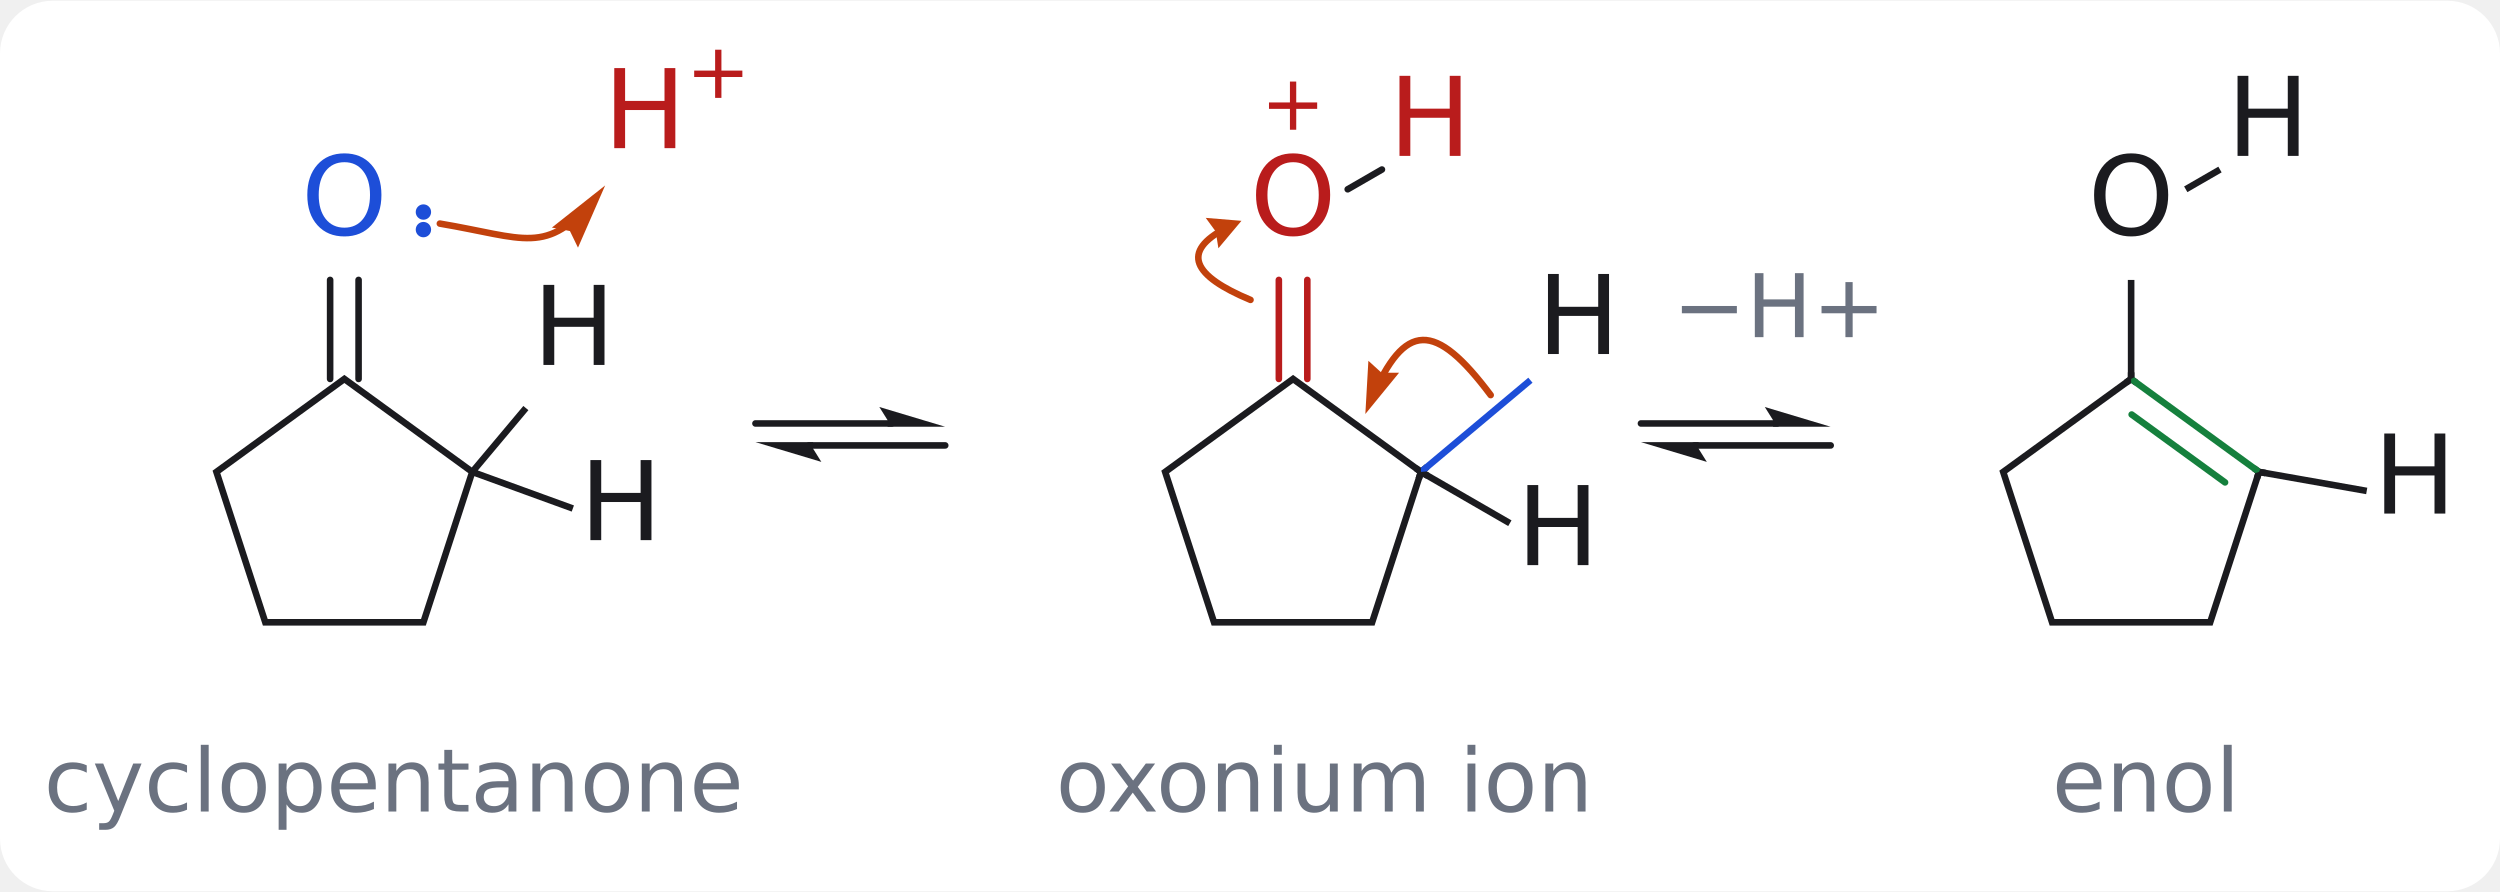
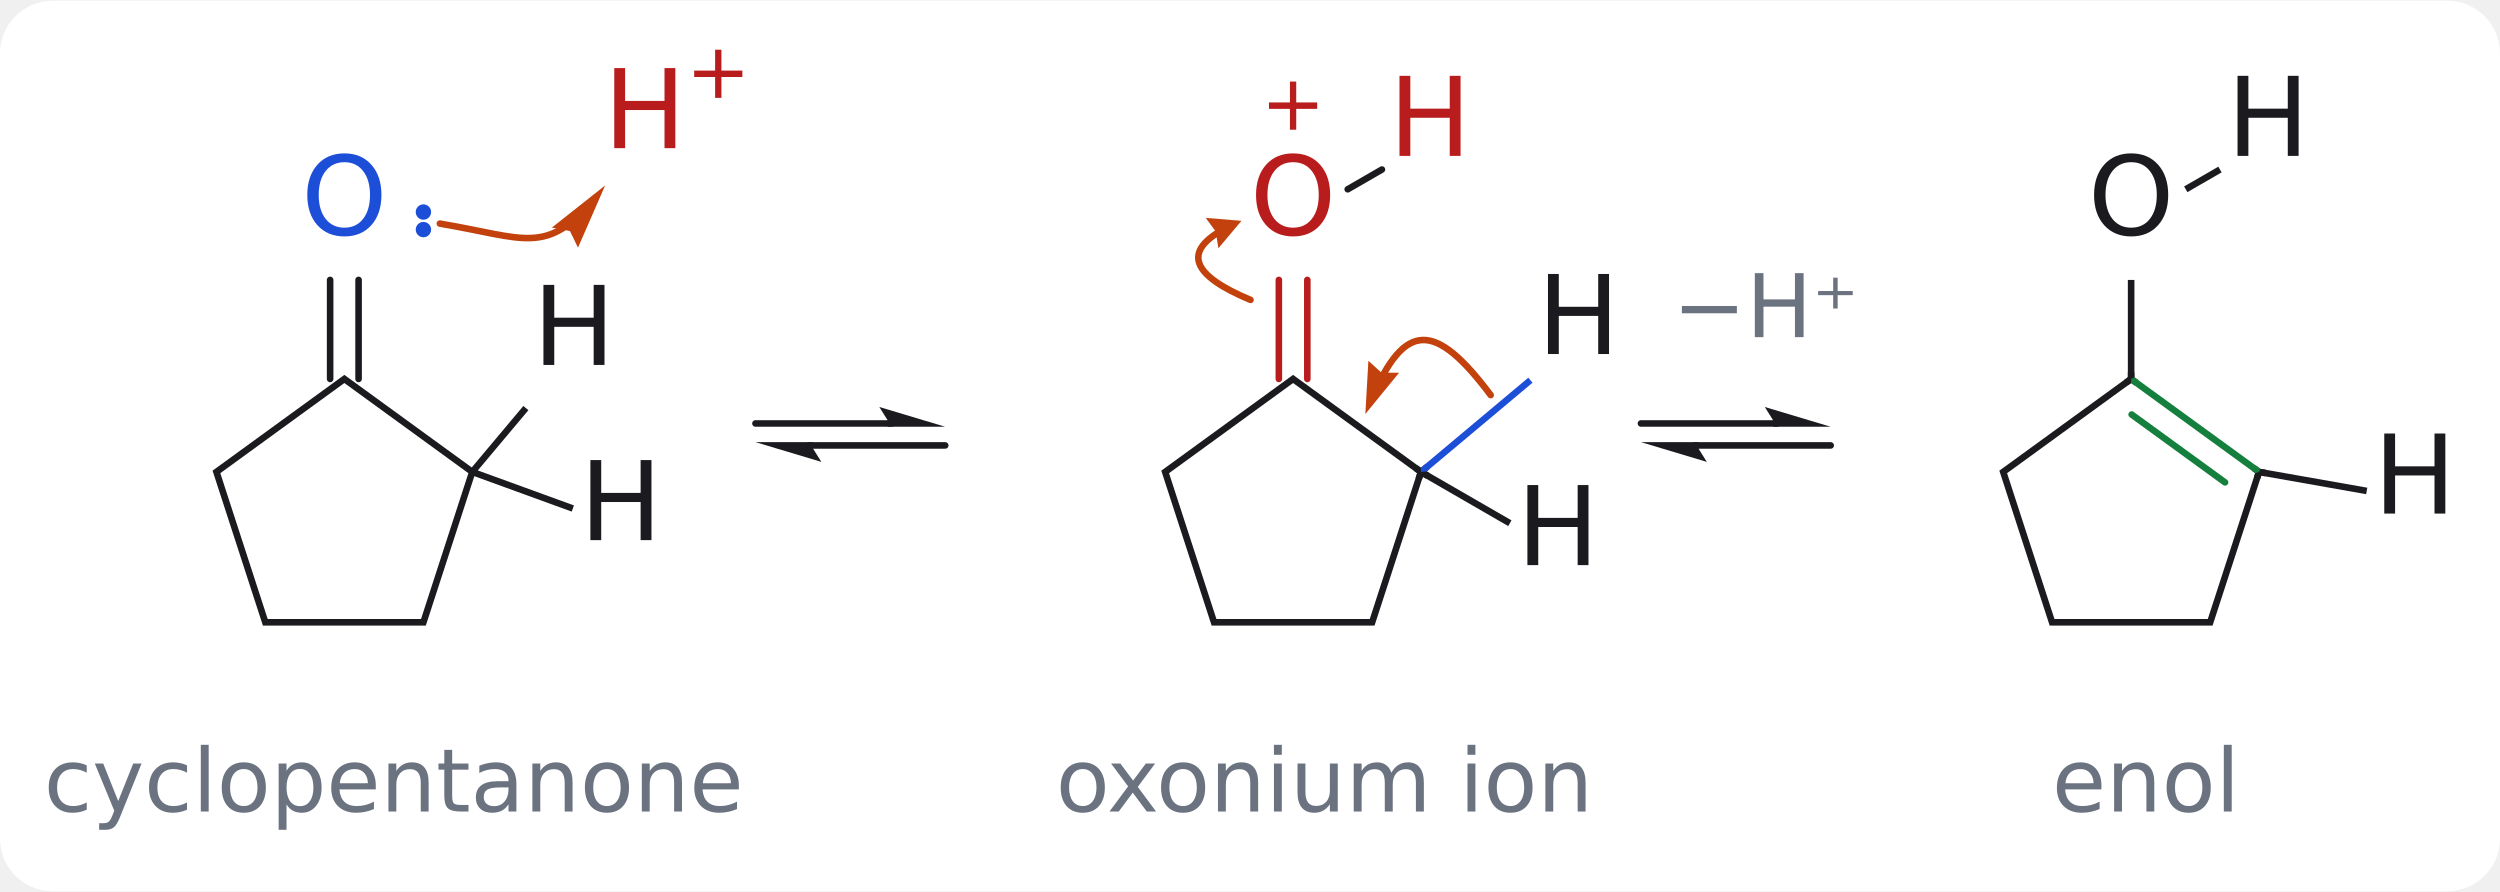
<svg xmlns="http://www.w3.org/2000/svg" viewBox="-91.467 -102.6 664.047 236.534" width="412" height="147">
  <style>.c-ink.fill{fill:#1b1b1f}.c-ink.stroke{stroke:#1b1b1f}.c-arrow.fill{fill:#c2410c}.c-arrow.stroke{stroke:#c2410c}.c-nu.fill{fill:#1d4ed8}.c-nu.stroke{stroke:#1d4ed8}.c-el.fill{fill:#b91c1c}.c-el.stroke{stroke:#b91c1c}.c-good.fill{fill:#15803d}.c-good.stroke{stroke:#15803d}.c-muted.fill{fill:#6b7280}.c-muted.stroke{stroke:#6b7280}.card{fill:#ffffff}@media (prefers-color-scheme: dark){.c-ink.fill{fill:#e6e6ea}.c-ink.stroke{stroke:#e6e6ea}.c-arrow.fill{fill:#ff9f5a}.c-arrow.stroke{stroke:#ff9f5a}.c-nu.fill{fill:#8ab4ff}.c-nu.stroke{stroke:#8ab4ff}.c-el.fill{fill:#ff8a8a}.c-el.stroke{stroke:#ff8a8a}.c-good.fill{fill:#6ee7a0}.c-good.stroke{stroke:#6ee7a0}.c-muted.fill{fill:#9ca3af}.c-muted.stroke{stroke:#9ca3af}.card{fill:#1e1e1e}}</style>
  <rect class="card" x="-91.467" y="-102.600" width="664.047" height="236.534" rx="14" />
  <line class="c-ink stroke" x1="-3.78" y1="-2.142" x2="-3.78" y2="-28.445" stroke-width="1.75" stroke-linecap="round" />
  <line class="c-ink stroke" x1="3.78" y1="-2.142" x2="3.78" y2="-28.445" stroke-width="1.75" stroke-linecap="round" />
  <path class="c-el stroke" d="M248.22 -2.142 L248.22 -28.445 " fill="none" stroke-width="1.75" stroke-linecap="round" stroke-linejoin="round" />
  <path class="c-el stroke" d="M255.78 -2.142 L255.78 -28.445 " fill="none" stroke-width="1.75" stroke-linecap="round" stroke-linejoin="round" />
  <line class="c-ink stroke" x1="266.508" y1="-52.518" x2="275.602" y2="-57.769" stroke-width="1.75" stroke-linecap="round" />
  <path class="c-good stroke" d="M474.742 7.307 L499.547 25.336 " fill="none" stroke-width="1.75" stroke-linecap="round" stroke-linejoin="round" />
  <path class="c-ink fill stroke" d="M285.94 21.444 L285.077 20.817 L284.048 22.233 L284.949 22.888 L285.978 22.554 Z M284.949 22.888 L284.541 24.143 L286.206 24.684 L286.476 23.852 L285.978 22.554 Z M287.498 22.421 L288.169 21.859 L287.044 20.518 L285.94 21.444 L285.978 22.554 Z M286.476 23.852 L287.381 24.374 L288.256 22.859 L287.498 22.421 L285.978 22.554 Z " stroke-width="0" stroke-linecap="round" stroke-linejoin="round" />
  <path class="c-ink fill stroke" d="M474.6 -1.06 L475.501 -0.405 L476.53 -1.821 L475.475 -2.588 L474.6 -2.142 Z M473.725 -2.588 L472.67 -1.821 L473.699 -0.405 L474.6 -1.06 L474.6 -2.142 Z M475.475 -2.588 L475.475 -3.892 L473.725 -3.892 L473.725 -2.588 L474.6 -2.142 Z " stroke-width="0" stroke-linecap="round" stroke-linejoin="round" />
  <path class="c-ink fill stroke" d="M508.929 21.727 L507.677 20.817 L506.648 22.233 L507.549 22.888 L508.578 22.554 Z M507.549 22.888 L507.205 23.948 L508.869 24.489 L509.175 23.548 L508.578 22.554 Z M509.175 23.548 L510.149 23.72 L510.454 21.997 L508.929 21.727 L508.578 22.554 Z " stroke-width="0" stroke-linecap="round" stroke-linejoin="round" />
  <path class="c-ink fill stroke" d="M0 -1.06 L32.949 22.888 L33.978 22.554 L33.832 21.366 L0 -3.224 Z M32.949 22.888 L20.364 61.621 L21.636 63.371 L34.53 23.686 L33.978 22.554 Z M20.364 61.621 L-20.364 61.621 L-21.636 63.371 L21.636 63.371 Z M-20.364 61.621 L-32.949 22.888 L-35.007 22.22 L-21.636 63.371 Z M-32.949 22.888 L0 -1.06 L0 -3.224 L-35.007 22.22 Z M35.452 22.159 L48.884 6.157 L47.544 5.032 L33.832 21.366 L33.978 22.554 Z M34.53 23.686 L60.389 33.094 L60.987 31.45 L35.452 22.159 L33.978 22.554 Z M252 -1.06 L284.949 22.888 L285.978 22.554 L285.94 21.444 L252 -3.224 Z M284.949 22.888 L272.364 61.621 L273.636 63.371 L286.476 23.852 L285.978 22.554 Z M272.364 61.621 L231.636 61.621 L230.364 63.371 L273.636 63.371 Z M231.636 61.621 L219.051 22.888 L216.993 22.22 L230.364 63.371 Z M219.051 22.888 L252 -1.06 L252 -3.224 L216.993 22.22 Z M286.476 23.852 L309.142 36.939 L310.017 35.423 L287.498 22.421 L285.978 22.554 Z M507.549 22.888 L494.964 61.621 L496.236 63.371 L509.175 23.548 L508.578 22.554 Z M494.964 61.621 L454.236 61.621 L452.964 63.371 L496.236 63.371 Z M454.236 61.621 L441.651 22.888 L439.593 22.22 L452.964 63.371 Z M441.651 22.888 L474.6 -1.06 L474.6 -2.142 L473.725 -2.588 L439.593 22.22 Z M475.475 -2.588 L475.475 -28.445 L473.725 -28.445 L473.725 -2.588 L474.6 -2.142 Z M489.545 -51.76 L498.639 -57.011 L497.764 -58.527 L488.67 -53.276 Z M509.175 23.548 L537.026 28.468 L537.33 26.744 L508.929 21.727 L508.578 22.554 Z " stroke-width="0" stroke-linecap="round" stroke-linejoin="round" />
  <path class="c-nu fill stroke" d="M287.498 22.421 L315.602 -1.14 L314.478 -2.481 L285.94 21.444 L285.978 22.554 Z " stroke-width="0" stroke-linecap="round" stroke-linejoin="round" />
  <path class="c-good fill stroke" d="M474.6 -1.06 L507.549 22.888 L508.578 22.554 L508.929 21.727 L475.475 -2.588 L474.6 -2.142 Z " stroke-width="0" stroke-linecap="round" stroke-linejoin="round" />
-   <text class="c-nu fill" xml:space="preserve" x="-11.479" y="-60.598" font-family="DejaVu Sans" font-size="29.167" font-weight="normal" font-style="normal" text-decoration="none" dominant-baseline="text-before-edge">O</text>
+   <text class="c-nu fill" xml:space="preserve" x="-11.479" y="-60.598" font-family="DejaVu Sans, Noto Sans CJK KR, Noto Sans CJK JP, sans-serif" font-size="29.167" font-weight="normal" font-style="normal" text-decoration="none" dominant-baseline="text-before-edge">O</text>
  <path class="c-nu fill stroke" d="M21 -42.975 C21.644 -42.975 22.167 -42.453 22.167 -41.809 C22.167 -41.164 21.644 -40.642 21 -40.642 C20.356 -40.642 19.833 -41.164 19.833 -41.809 C19.833 -42.453 20.356 -42.975 21 -42.975 Z " stroke-width="1.75" stroke-linecap="round" stroke-linejoin="round" />
  <path class="c-nu fill stroke" d="M21 -47.642 C21.644 -47.642 22.167 -47.12 22.167 -46.475 C22.167 -45.831 21.644 -45.309 21 -45.309 C20.356 -45.309 19.833 -45.831 19.833 -46.475 C19.833 -47.12 20.356 -47.642 21 -47.642 Z " stroke-width="1.75" stroke-linecap="round" stroke-linejoin="round" />
-   <text class="c-ink fill" xml:space="preserve" x="50.018" y="-26.06" font-family="DejaVu Sans" font-size="29.167" font-weight="normal" font-style="normal" text-decoration="none" dominant-baseline="text-before-edge">H</text>
-   <text class="c-ink fill" xml:space="preserve" x="62.492" y="20.476" font-family="DejaVu Sans" font-size="29.167" font-weight="normal" font-style="normal" text-decoration="none" dominant-baseline="text-before-edge">H</text>
-   <text class="c-el fill" xml:space="preserve" x="68.834" y="-83.642" font-family="DejaVu Sans" font-size="29.167" font-weight="normal" font-style="normal" text-decoration="none" dominant-baseline="text-before-edge">H</text>
-   <text class="c-el fill" xml:space="preserve" x="90.766" y="-90.934" font-family="DejaVu Sans" font-size="20.417" font-weight="normal" font-style="normal" text-decoration="none" dominant-baseline="text-before-edge">+</text>
-   <text class="c-el fill" xml:space="preserve" x="240.521" y="-60.598" font-family="DejaVu Sans" font-size="29.167" font-weight="normal" font-style="normal" text-decoration="none" dominant-baseline="text-before-edge">O</text>
-   <text class="c-el fill" xml:space="preserve" x="243.447" y="-82.473" font-family="DejaVu Sans" font-size="20.417" font-weight="normal" font-style="normal" text-decoration="none" dominant-baseline="text-before-edge">+</text>
-   <text class="c-el fill" xml:space="preserve" x="277.406" y="-81.584" font-family="DejaVu Sans" font-size="29.167" font-weight="normal" font-style="normal" text-decoration="none" dominant-baseline="text-before-edge">H</text>
-   <text class="c-ink fill" xml:space="preserve" x="316.844" y="-28.958" font-family="DejaVu Sans" font-size="29.167" font-weight="normal" font-style="normal" text-decoration="none" dominant-baseline="text-before-edge">H</text>
-   <text class="c-ink fill" xml:space="preserve" x="311.384" y="27.112" font-family="DejaVu Sans" font-size="29.167" font-weight="normal" font-style="normal" text-decoration="none" dominant-baseline="text-before-edge">H</text>
-   <text class="c-ink fill" xml:space="preserve" x="463.121" y="-60.598" font-family="DejaVu Sans" font-size="29.167" font-weight="normal" font-style="normal" text-decoration="none" dominant-baseline="text-before-edge">O</text>
-   <text class="c-ink fill" xml:space="preserve" x="500.006" y="-81.584" font-family="DejaVu Sans" font-size="29.167" font-weight="normal" font-style="normal" text-decoration="none" dominant-baseline="text-before-edge">H</text>
-   <text class="c-ink fill" xml:space="preserve" x="538.982" y="13.42" font-family="DejaVu Sans" font-size="29.167" font-weight="normal" font-style="normal" text-decoration="none" dominant-baseline="text-before-edge">H</text>
+   <text class="c-ink fill" xml:space="preserve" x="50.018" y="-26.06" font-family="DejaVu Sans, Noto Sans CJK KR, Noto Sans CJK JP, sans-serif" font-size="29.167" font-weight="normal" font-style="normal" text-decoration="none" dominant-baseline="text-before-edge">H</text>
+   <text class="c-ink fill" xml:space="preserve" x="62.492" y="20.476" font-family="DejaVu Sans, Noto Sans CJK KR, Noto Sans CJK JP, sans-serif" font-size="29.167" font-weight="normal" font-style="normal" text-decoration="none" dominant-baseline="text-before-edge">H</text>
+   <text class="c-el fill" xml:space="preserve" x="68.834" y="-83.642" font-family="DejaVu Sans, Noto Sans CJK KR, Noto Sans CJK JP, sans-serif" font-size="29.167" font-weight="normal" font-style="normal" text-decoration="none" dominant-baseline="text-before-edge">H</text>
+   <text class="c-el fill" xml:space="preserve" x="90.766" y="-90.934" font-family="DejaVu Sans, Noto Sans CJK KR, Noto Sans CJK JP, sans-serif" font-size="20.417" font-weight="normal" font-style="normal" text-decoration="none" dominant-baseline="text-before-edge">+</text>
+   <text class="c-el fill" xml:space="preserve" x="240.521" y="-60.598" font-family="DejaVu Sans, Noto Sans CJK KR, Noto Sans CJK JP, sans-serif" font-size="29.167" font-weight="normal" font-style="normal" text-decoration="none" dominant-baseline="text-before-edge">O</text>
+   <text class="c-el fill" xml:space="preserve" x="243.447" y="-82.473" font-family="DejaVu Sans, Noto Sans CJK KR, Noto Sans CJK JP, sans-serif" font-size="20.417" font-weight="normal" font-style="normal" text-decoration="none" dominant-baseline="text-before-edge">+</text>
+   <text class="c-el fill" xml:space="preserve" x="277.406" y="-81.584" font-family="DejaVu Sans, Noto Sans CJK KR, Noto Sans CJK JP, sans-serif" font-size="29.167" font-weight="normal" font-style="normal" text-decoration="none" dominant-baseline="text-before-edge">H</text>
+   <text class="c-ink fill" xml:space="preserve" x="316.844" y="-28.958" font-family="DejaVu Sans, Noto Sans CJK KR, Noto Sans CJK JP, sans-serif" font-size="29.167" font-weight="normal" font-style="normal" text-decoration="none" dominant-baseline="text-before-edge">H</text>
+   <text class="c-ink fill" xml:space="preserve" x="311.384" y="27.112" font-family="DejaVu Sans, Noto Sans CJK KR, Noto Sans CJK JP, sans-serif" font-size="29.167" font-weight="normal" font-style="normal" text-decoration="none" dominant-baseline="text-before-edge">H</text>
+   <text class="c-ink fill" xml:space="preserve" x="463.121" y="-60.598" font-family="DejaVu Sans, Noto Sans CJK KR, Noto Sans CJK JP, sans-serif" font-size="29.167" font-weight="normal" font-style="normal" text-decoration="none" dominant-baseline="text-before-edge">O</text>
+   <text class="c-ink fill" xml:space="preserve" x="500.006" y="-81.584" font-family="DejaVu Sans, Noto Sans CJK KR, Noto Sans CJK JP, sans-serif" font-size="29.167" font-weight="normal" font-style="normal" text-decoration="none" dominant-baseline="text-before-edge">H</text>
+   <text class="c-ink fill" xml:space="preserve" x="538.982" y="13.42" font-family="DejaVu Sans, Noto Sans CJK KR, Noto Sans CJK JP, sans-serif" font-size="29.167" font-weight="normal" font-style="normal" text-decoration="none" dominant-baseline="text-before-edge">H</text>
  <path class="c-ink stroke" d="M109.2 9.683 L145.381 9.683 " fill="none" stroke-width="1.75" stroke-linecap="round" stroke-linejoin="round" />
  <path class="c-ink fill stroke" d="M159.6 10.558 L142.1 5.308 L144.287 8.808 L144.287 10.558 L159.6 10.558 Z " stroke-width="0" stroke-linecap="round" stroke-linejoin="round" />
  <path class="c-ink stroke" d="M159.6 15.517 L123.419 15.517 " fill="none" stroke-width="1.75" stroke-linecap="round" stroke-linejoin="round" />
  <path class="c-ink fill stroke" d="M109.2 14.642 L126.7 19.892 L124.513 16.392 L124.513 14.642 L109.2 14.642 Z " stroke-width="0" stroke-linecap="round" stroke-linejoin="round" />
  <path class="c-ink stroke" d="M344.4 9.683 L380.581 9.683 " fill="none" stroke-width="1.75" stroke-linecap="round" stroke-linejoin="round" />
  <path class="c-ink fill stroke" d="M394.8 10.558 L377.3 5.308 L379.488 8.808 L379.488 10.558 L394.8 10.558 Z " stroke-width="0" stroke-linecap="round" stroke-linejoin="round" />
  <path class="c-ink stroke" d="M394.8 15.517 L358.619 15.517 " fill="none" stroke-width="1.75" stroke-linecap="round" stroke-linejoin="round" />
  <path class="c-ink fill stroke" d="M344.4 14.642 L361.9 19.892 L359.712 16.392 L359.712 14.642 L344.4 14.642 Z " stroke-width="0" stroke-linecap="round" stroke-linejoin="round" />
  <path class="c-arrow stroke" d="M25.368 -43.407 C48.042 -39.592 53.609 -34.758 66.535 -50.131 " fill="none" stroke-width="1.75" stroke-linecap="round" stroke-linejoin="round" />
  <path class="c-arrow fill stroke" d="M69.274 -53.543 L55.125 -42.354 L59.926 -41.415 L62.056 -37.012 Z " stroke-width="0" stroke-linecap="round" stroke-linejoin="round" />
  <path class="c-arrow stroke" d="M240.69 -23.142 C225.359 -29.53 222.015 -35.918 234.314 -42.306 " fill="none" stroke-width="1.75" stroke-linecap="round" stroke-linejoin="round" />
  <path class="c-arrow fill stroke" d="M238.284 -44.142 L228.797 -44.929 L231.455 -41.297 L232.162 -36.852 Z " stroke-width="0" stroke-linecap="round" stroke-linejoin="round" />
  <path class="c-arrow stroke" d="M304.485 2.145 C289.657 -17.642 281.679 -17.406 272.848 3.121 " fill="none" stroke-width="1.75" stroke-linecap="round" stroke-linejoin="round" />
  <path class="c-arrow fill stroke" d="M271.194 7.173 L280.155 -3.792 L275.467 -3.809 L272 -6.965 Z " stroke-width="0" stroke-linecap="round" stroke-linejoin="round" />
-   <text class="c-muted fill" xml:space="preserve" x="-79.8" y="96.6" font-family="DejaVu Sans" font-size="23.333" font-weight="normal" font-style="normal" text-decoration="none" dominant-baseline="text-before-edge">cyclopentanone</text>
-   <text class="c-muted fill" xml:space="preserve" x="352.8" y="-29.4" font-family="DejaVu Sans" font-size="23.333" font-weight="normal" font-style="normal" text-decoration="none" dominant-baseline="text-before-edge">−H+</text>
-   <text class="c-muted fill" xml:space="preserve" x="189" y="96.6" font-family="DejaVu Sans" font-size="23.333" font-weight="normal" font-style="normal" text-decoration="none" dominant-baseline="text-before-edge">oxonium ion</text>
-   <text class="c-muted fill" xml:space="preserve" x="453.6" y="96.6" font-family="DejaVu Sans" font-size="23.333" font-weight="normal" font-style="normal" text-decoration="none" dominant-baseline="text-before-edge">enol</text>
+   <text class="c-muted fill" xml:space="preserve" x="-79.8" y="96.6" font-family="DejaVu Sans, Noto Sans CJK KR, Noto Sans CJK JP, sans-serif" font-size="23.333" font-weight="normal" font-style="normal" text-decoration="none" dominant-baseline="text-before-edge">cyclopentanone</text>
+   <text class="c-muted fill" xml:space="preserve" x="352.8" y="-29.4" font-family="DejaVu Sans, Noto Sans CJK KR, Noto Sans CJK JP, sans-serif" font-size="23.333" font-weight="normal" font-style="normal" text-decoration="none" dominant-baseline="text-before-edge">−H⁺</text>
+   <text class="c-muted fill" xml:space="preserve" x="189" y="96.6" font-family="DejaVu Sans, Noto Sans CJK KR, Noto Sans CJK JP, sans-serif" font-size="23.333" font-weight="normal" font-style="normal" text-decoration="none" dominant-baseline="text-before-edge">oxonium ion</text>
+   <text class="c-muted fill" xml:space="preserve" x="453.6" y="96.6" font-family="DejaVu Sans, Noto Sans CJK KR, Noto Sans CJK JP, sans-serif" font-size="23.333" font-weight="normal" font-style="normal" text-decoration="none" dominant-baseline="text-before-edge">enol</text>
</svg>
